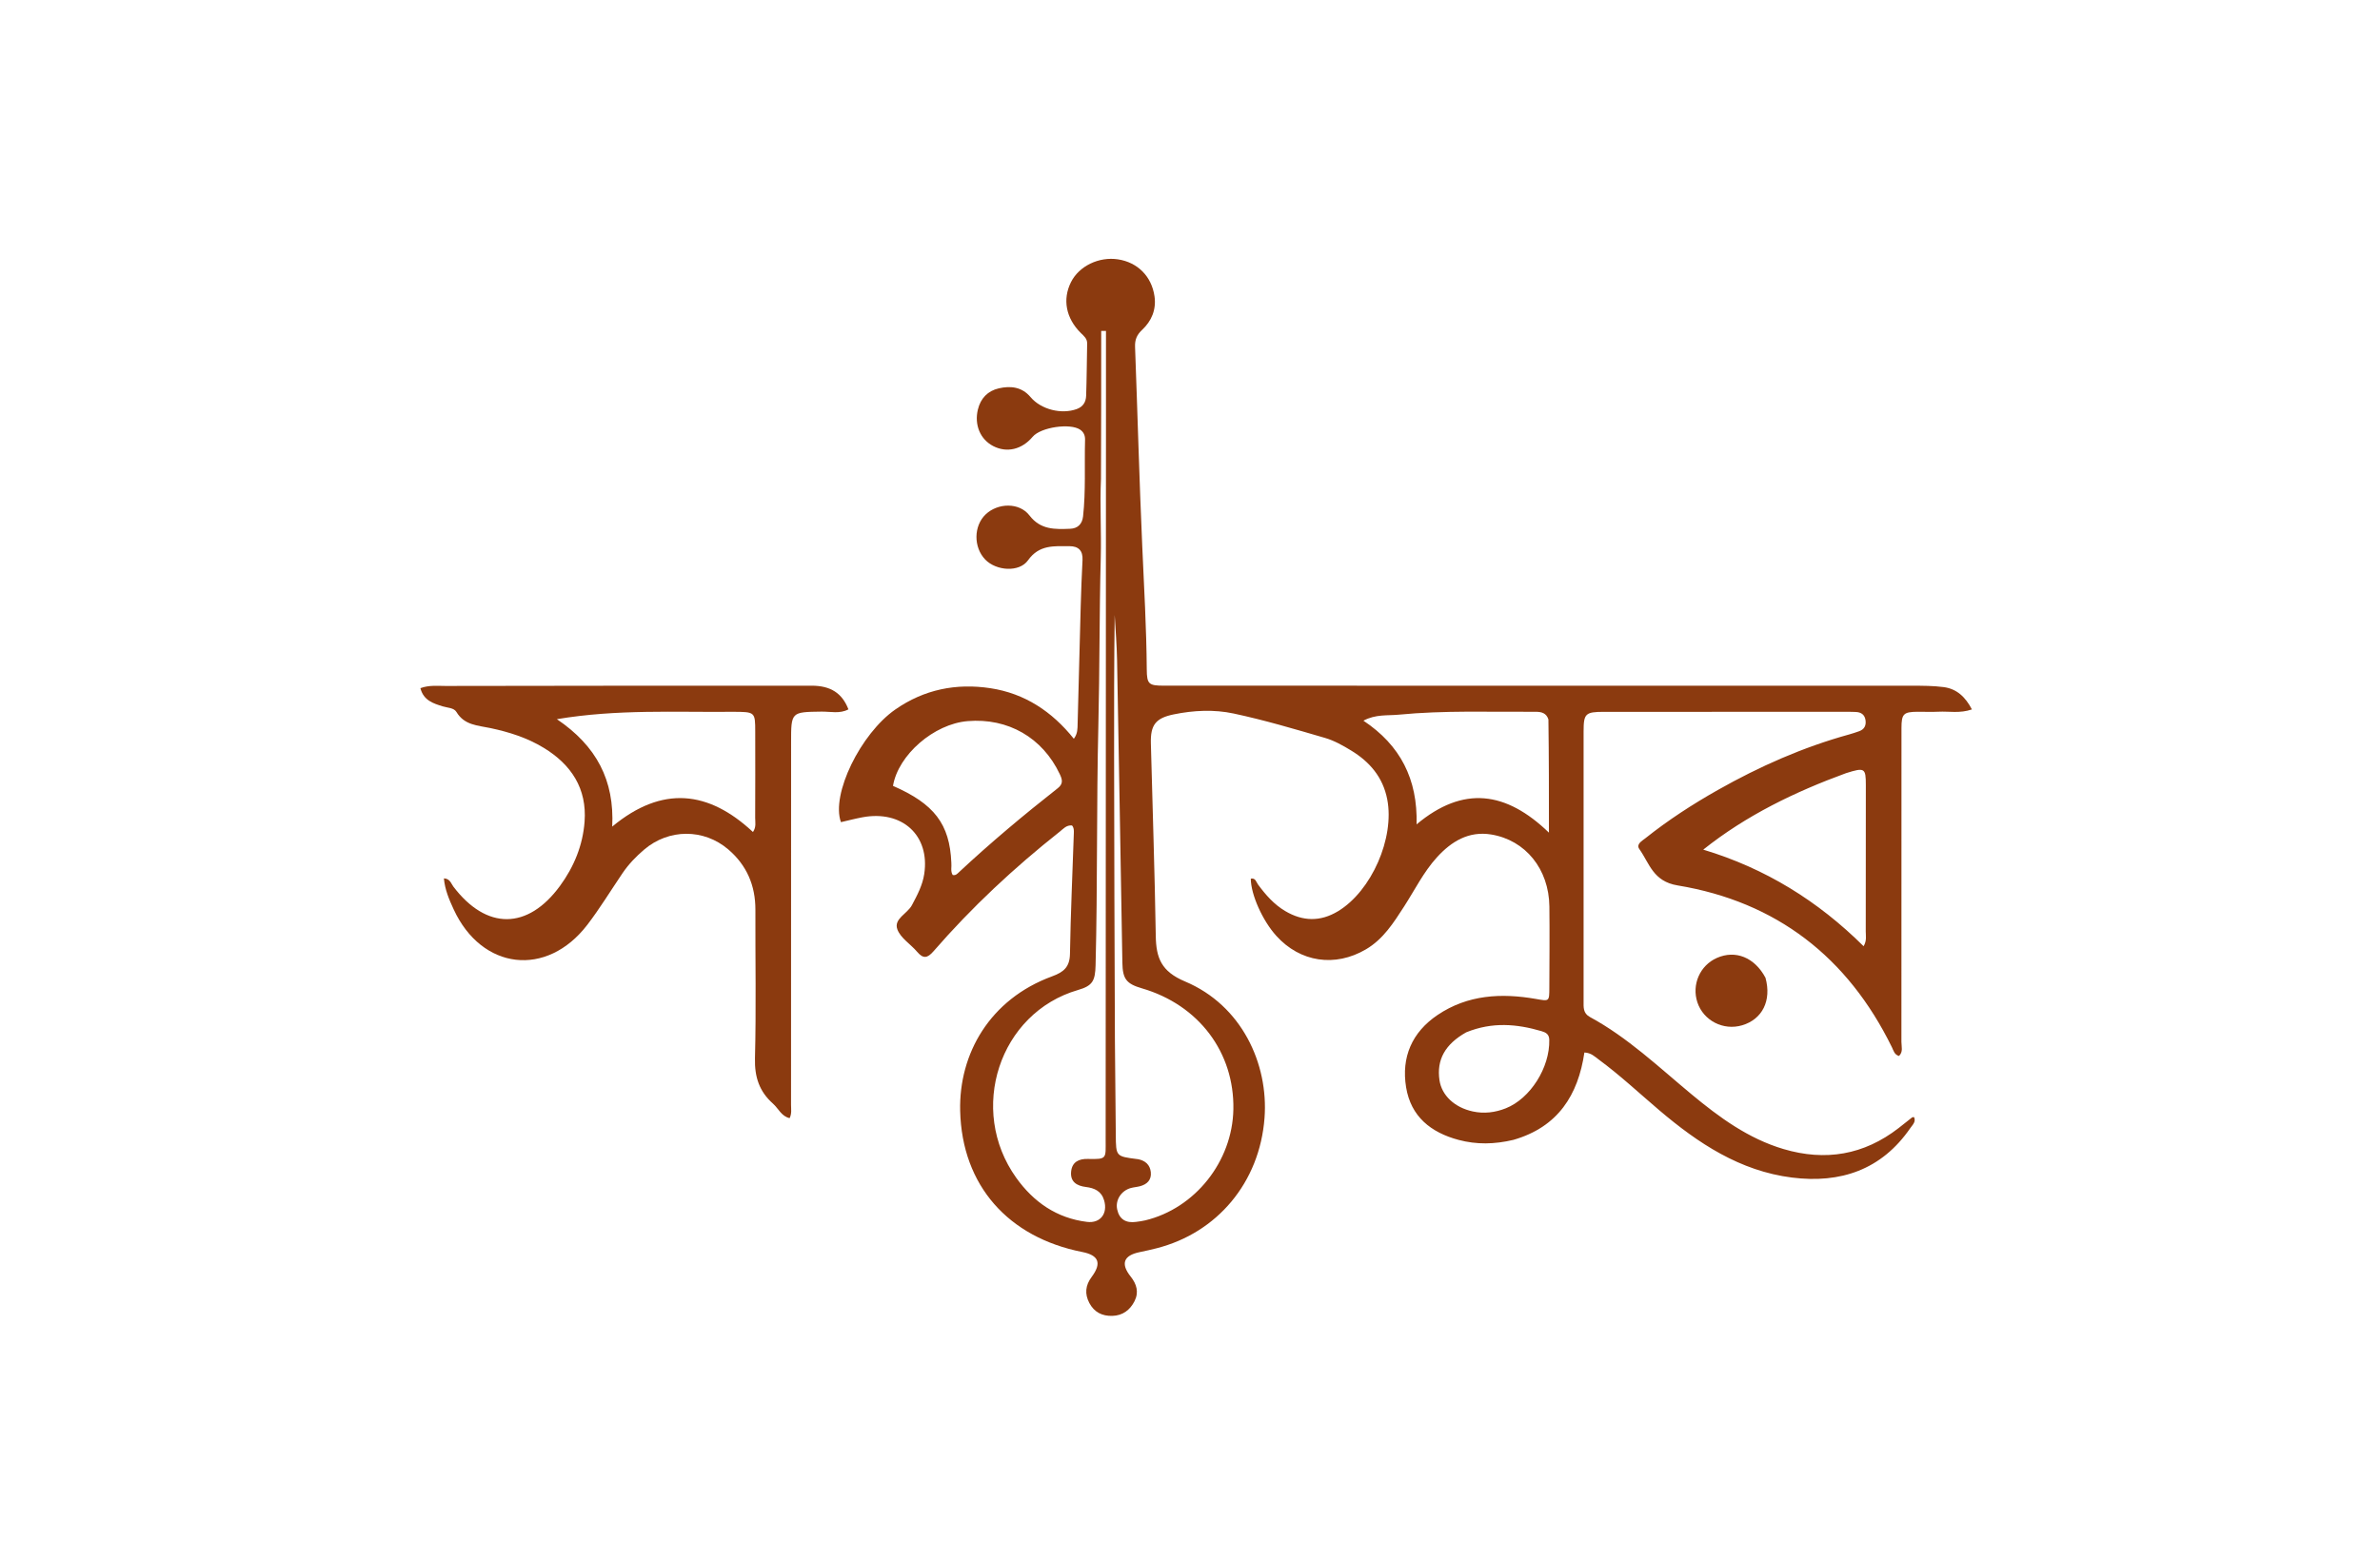
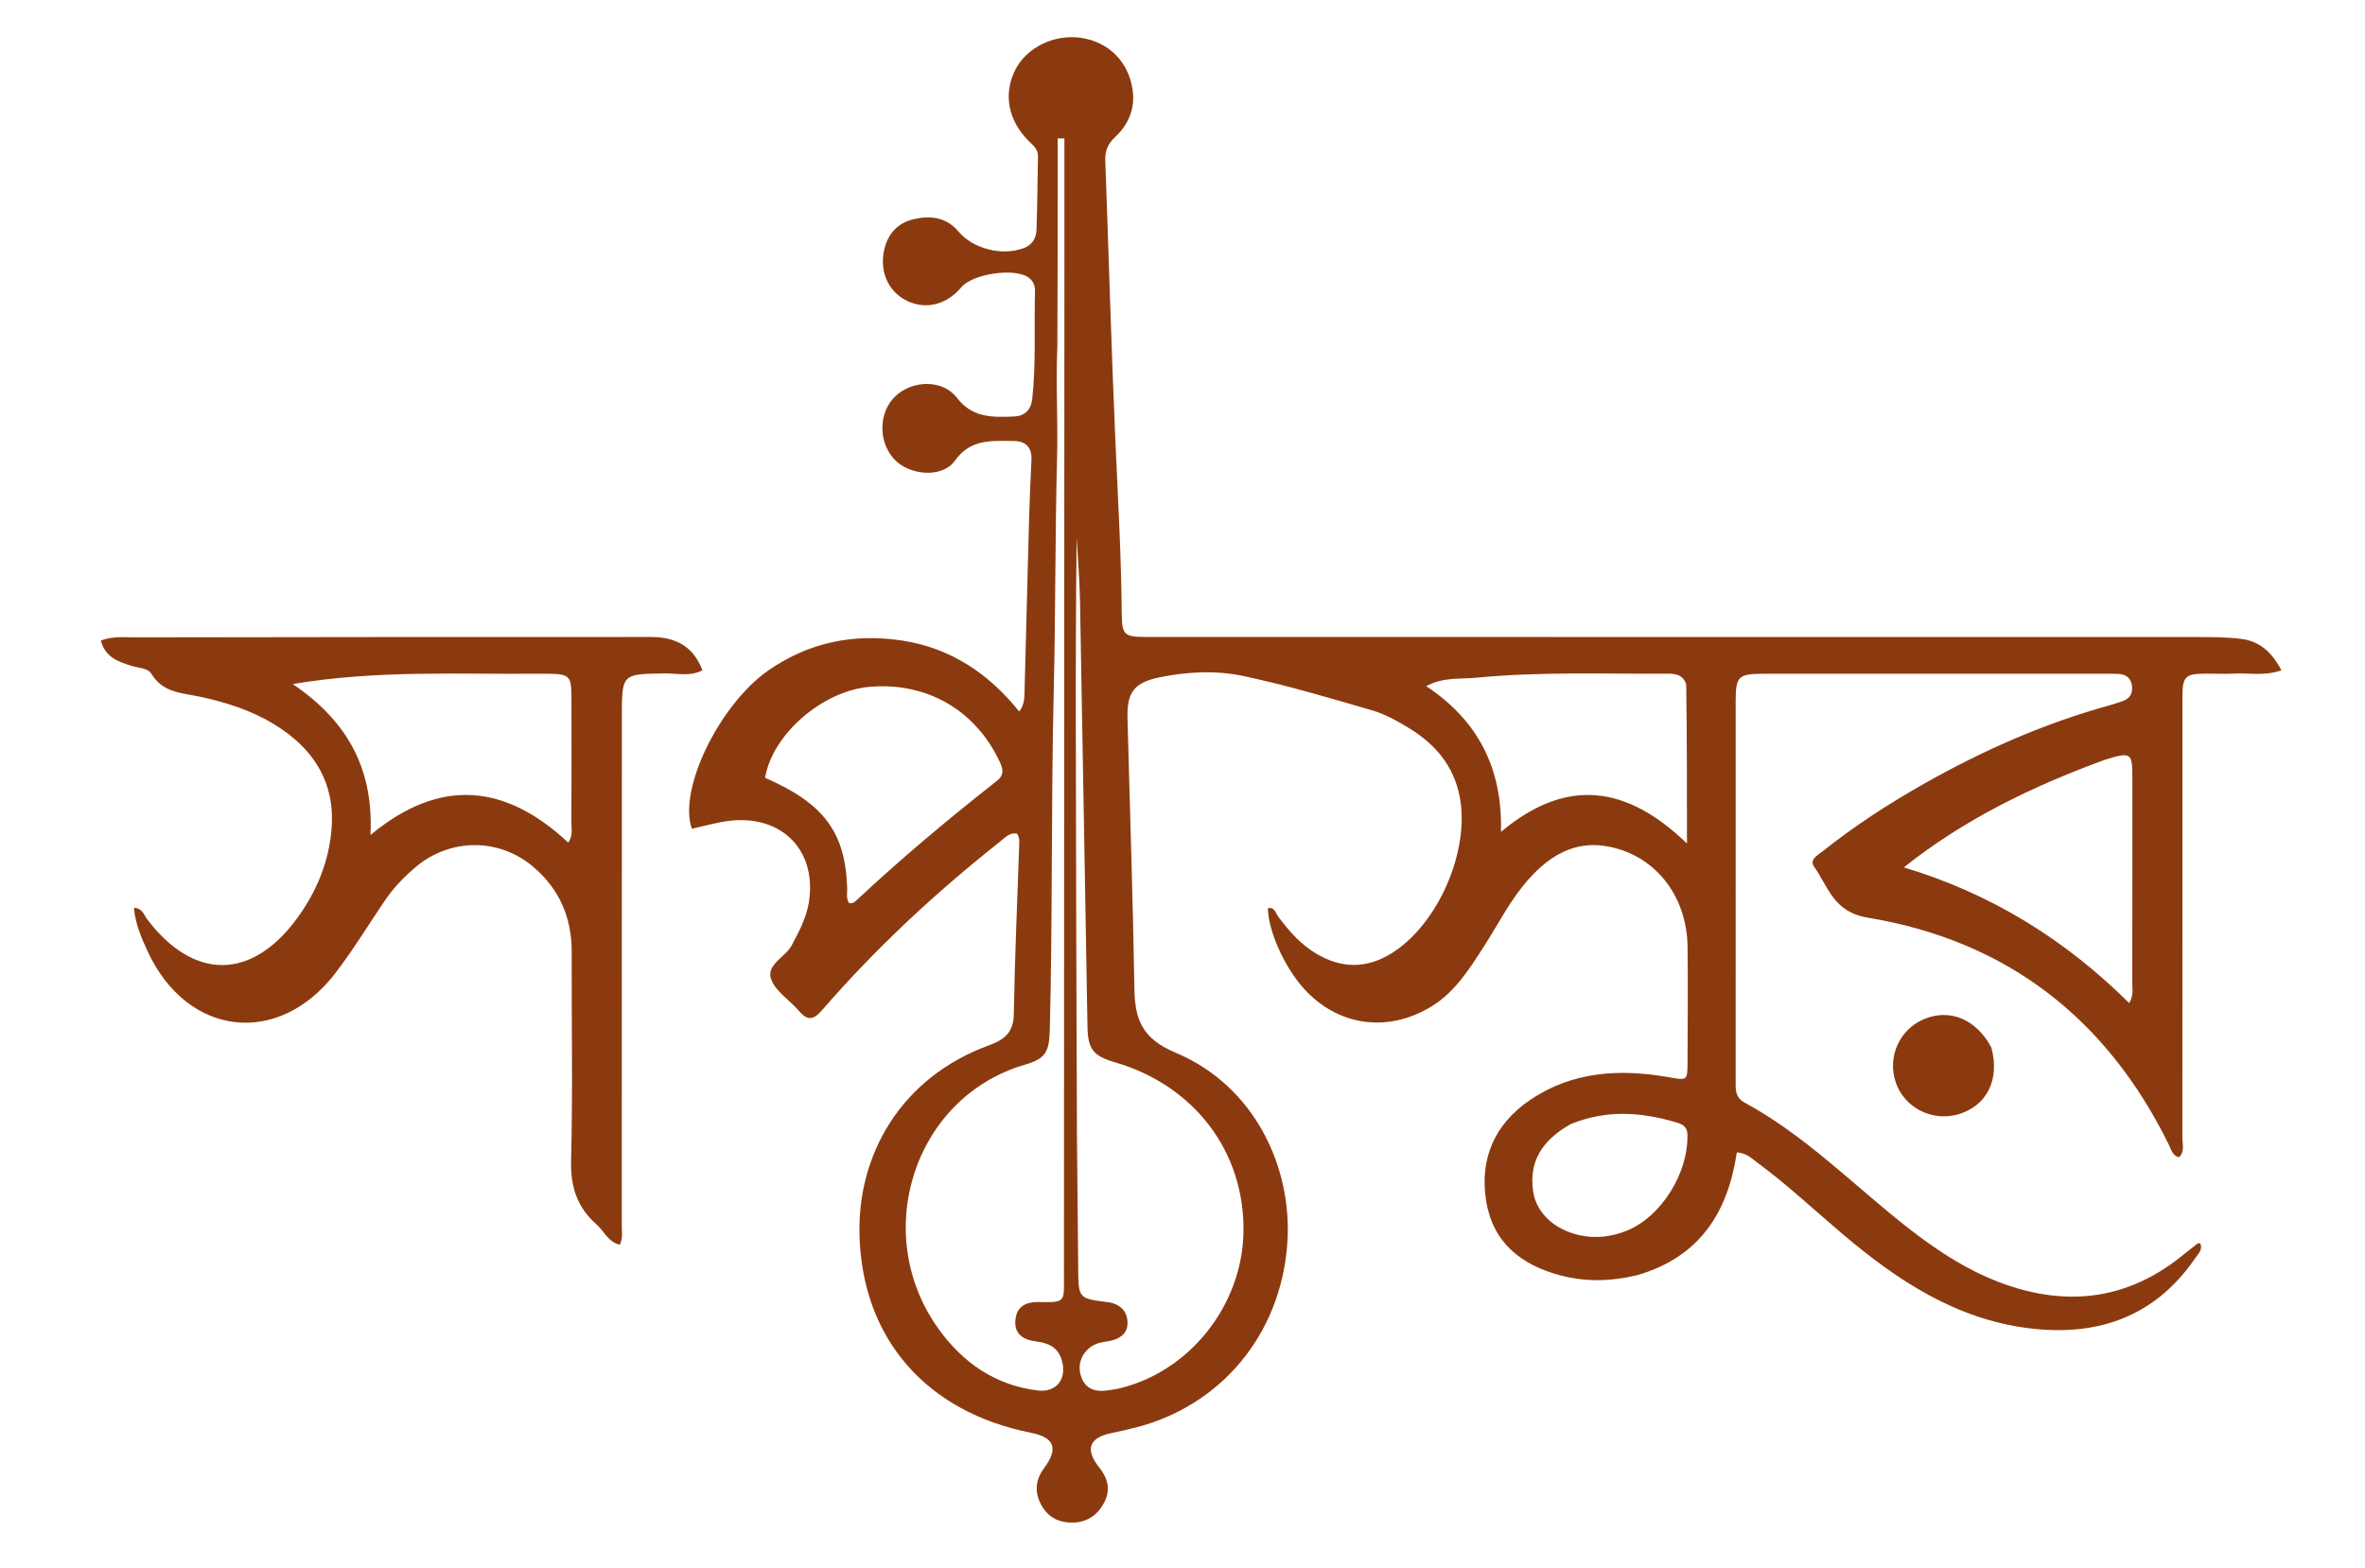
- <svg xmlns="http://www.w3.org/2000/svg" version="1.1" id="Layer_1" x="0px" y="0px" width="100%" viewBox="0 0 1024 672" enable-background="new 0 0 1024 672" xml:space="preserve">
+ <svg xmlns="http://www.w3.org/2000/svg" version="1.1" id="Layer_1" x="0px" y="0px" width="100%" viewBox="150 100 724 480" xml:space="preserve">
  <path fill="#8B3A0F" opacity="1" stroke="none" d=" M651.155,490.501   C643.015,492.438 635.3,492.583 627.559,490.518   C615.621,487.333 607.042,480.464 604.98,467.883   C602.852,454.907 607.517,444.175 618.524,436.757   C631.481,428.024 645.938,427.259 660.801,429.855   C666.574,430.863 666.584,431.064 666.607,425.026   C666.652,413.361 666.757,401.694 666.624,390.03   C666.442,374.041 656.383,361.495 641.549,359.088   C631.922,357.526 624.462,362.083 618.245,368.914   C612.482,375.245 608.721,382.954 604.113,390.082   C599.595,397.071 595.172,404.14 587.654,408.541   C574.401,416.3 559.421,414.1 549.126,402.699   C543.191,396.126 538.204,384.986 538.156,378.111   C540.216,377.671 540.495,379.585 541.262,380.621   C544.562,385.075 548.161,389.204 552.99,392.057   C560.519,396.506 568.077,396.708 575.666,392.129   C590.129,383.401 600.082,360.594 596.868,343.995   C595.017,334.434 589.318,327.834 581.348,322.97   C577.812,320.812 574.067,318.701 570.129,317.551   C557.097,313.744 544.043,309.874 530.781,307.038   C522.352,305.236 513.536,305.65 504.966,307.416   C497.259,309.004 494.961,311.931 495.165,319.832   C495.876,347.471 496.827,375.105 497.273,402.748   C497.426,412.245 499.659,418.05 509.85,422.334   C534.269,432.6 545.822,457.793 544.066,481.071   C541.968,508.884 523.641,530.546 497.553,537.17   C495.135,537.784 492.696,538.326 490.253,538.83   C483.411,540.242 482.09,543.824 486.471,549.317   C489.075,552.582 490.091,556.102 488.101,559.975   C486.138,563.797 483.004,566.111 478.586,566.244   C474.231,566.374 470.79,564.665 468.7,560.723   C466.624,556.808 466.984,553.11 469.669,549.513   C474.102,543.575 472.776,540.155 465.631,538.748   C433.842,532.485 413.893,510.168 413.113,478.037   C412.515,453.397 425.917,429.945 452.654,420.142   C457.728,418.282 460.265,416.101 460.359,410.389   C460.644,393.075 461.446,375.77 462.021,358.46   C462.058,357.332 462.095,356.135 461.23,355.212   C458.826,354.98 457.511,356.644 455.989,357.848   C436.341,373.393 418.073,390.412 401.65,409.344   C398.97,412.433 397.178,412.612 394.583,409.561   C391.78,406.266 387.456,403.654 386.086,399.907   C384.429,395.373 390.396,393.2 392.357,389.511   C394.643,385.209 396.913,380.956 397.65,376.127   C400.19,359.465 388.142,348.458 370.98,351.707   C367.892,352.291 364.845,353.093 361.82,353.785   C357.465,341.845 370.284,315.691 385.229,305.291   C397.634,296.658 411.416,293.913 426.118,296.144   C440.9,298.387 452.649,306.189 462.022,317.902   C463.704,315.68 463.596,313.509 463.652,311.393   C464.097,294.577 464.504,277.759 464.974,260.943   C465.16,254.285 465.414,247.627 465.756,240.976   C465.964,236.929 463.985,235.027 460.154,235.029   C453.578,235.034 447.131,234.301 442.318,241.088   C438.533,246.425 428.586,245.66 423.888,240.771   C418.793,235.469 418.885,226.291 424.082,221.346   C429.326,216.356 438.586,216.123 442.934,221.807   C447.725,228.069 453.987,227.785 460.458,227.535   C463.619,227.413 465.623,225.586 465.995,222.189   C467.197,211.224 466.545,200.215 466.847,189.23   C466.895,187.492 466.31,185.985 464.78,184.921   C460.52,181.96 447.781,183.828 444.304,187.954   C439.671,193.454 433.185,194.981 427.326,191.951   C421.761,189.073 419.121,182.831 420.746,176.194   C421.92,171.395 424.989,168.197 429.742,167.108   C434.84,165.94 439.697,166.481 443.403,170.884   C447.914,176.243 456.751,178.415 463.283,176.018   C466.073,174.994 467.226,172.904 467.316,170.288   C467.573,162.799 467.602,155.303 467.751,147.81   C467.793,145.696 466.339,144.588 465.026,143.29   C458.613,136.949 457.069,128.833 460.793,121.408   C464.267,114.482 472.826,110.343 481.054,111.609   C489.473,112.905 495.487,118.923 496.726,127.49   C497.552,133.205 495.468,138.139 491.422,141.921   C489.086,144.105 488.249,146.218 488.363,149.277   C489.429,177.901 490.194,206.537 491.462,235.15   C492.243,252.787 493.269,270.407 493.399,288.068   C493.446,294.432 494.277,295.056 500.81,295.056   C608.131,295.058 715.452,295.051 822.773,295.08   C827.263,295.081 831.795,295.086 836.232,295.664   C841.866,296.398 845.607,299.87 848.419,305.276   C843.196,307.074 838.545,306.027 834.005,306.265   C831.014,306.421 828.007,306.259 825.008,306.284   C818.996,306.336 818.116,307.194 818.114,313.324   C818.104,358.318 818.129,403.313 818.086,448.307   C818.084,450.33 818.926,452.62 817.05,454.403   C815.056,453.852 814.696,452.066 814.002,450.65   C795.003,411.882 764.328,388.044 721.794,381.012   C711.209,379.263 709.727,371.563 705.327,365.364   C703.823,363.244 706.505,361.848 707.977,360.676   C717.775,352.876 728.256,346.074 739.147,339.92   C757.047,329.805 775.74,321.529 795.606,316.043   C797.049,315.645 798.472,315.162 799.884,314.663   C802.104,313.879 802.962,312.243 802.651,309.965   C802.329,307.605 800.841,306.506 798.566,306.377   C797.237,306.302 795.901,306.308 794.568,306.308   C759.739,306.307 724.91,306.304 690.08,306.317   C682.123,306.32 681.347,307.064 681.345,314.745   C681.335,353.407 681.343,392.07 681.343,430.732   C681.343,433.387 681.048,435.998 684.063,437.632   C700.326,446.448 713.642,459.153 727.729,470.85   C739.699,480.788 752.205,489.968 767.395,494.465   C785.365,499.785 801.964,497.002 816.895,485.415   C818.864,483.887 820.8,482.316 822.763,480.781   C822.869,480.697 823.087,480.755 823.541,480.734   C824.432,482.733 822.858,484.066 821.956,485.379   C809.563,503.41 791.891,509.355 770.996,506.723   C748.611,503.904 730.629,491.96 713.905,477.752   C705.272,470.418 696.995,462.657 687.857,455.93   C686.158,454.68 684.61,453.048 681.691,452.904   C678.992,471.185 670.358,484.961 651.155,490.501  M473.696,206.056   C473.181,217.375 473.9,228.713 473.605,240.007   C472.978,263.985 473.155,287.968 472.576,311.949   C471.744,346.413 472.258,380.909 471.374,415.385   C471.203,422.024 470.128,424.185 463.851,426.002   C429.868,435.841 416.314,477.586 437.234,506.821   C444.72,517.284 454.664,524.201 467.682,525.797   C473.486,526.509 476.685,522.159 475.056,516.552   C473.892,512.547 470.922,511.24 467.188,510.774   C463.274,510.286 460.372,508.542 460.862,504.058   C461.311,499.948 464.252,498.62 468.008,498.707   C476.424,498.901 475.703,498.592 475.708,490.587   C475.765,387.122 475.805,283.657 475.848,180.192   C475.854,167.594 475.849,154.996 475.849,142.398   C475.165,142.398 474.48,142.398 473.796,142.398   C473.796,163.306 473.796,184.214 473.696,206.056  M479.694,447.931   C479.821,461.419 479.954,474.906 480.072,488.394   C480.153,497.599 480.143,497.599 489.107,498.75   C489.272,498.771 489.44,498.773 489.603,498.804   C492.725,499.399 494.798,501.205 495.137,504.384   C495.495,507.734 493.542,509.652 490.433,510.459   C489.148,510.793 487.796,510.876 486.518,511.231   C482.417,512.37 479.808,516.399 480.666,520.411   C481.602,524.791 484.526,526.379 488.803,525.797   C490.119,525.618 491.444,525.451 492.732,525.142   C514.182,519.984 530.223,499.789 530.661,477.42   C531.143,452.831 515.735,432.414 491.331,425.302   C484.657,423.357 483.029,421.297 482.906,414.329   C482.143,370.88 481.431,327.431 480.62,283.984   C480.5,277.533 479.95,271.09 479.6,264.644   C479.34,284.969 479.313,305.285 479.345,325.6   C479.409,366.067 479.505,406.533 479.694,447.931  M666.208,309.585   C665.357,306.849 663.243,306.281 660.713,306.295   C641.068,306.409 621.392,305.632 601.805,307.538   C597.02,308.004 591.869,307.278 586.616,310.118   C602.499,320.678 609.984,335.259 609.488,354.74   C629.597,337.907 648.006,340.512 666.434,358.299   C666.434,341.22 666.434,325.811 666.208,309.585  M794.218,332.717   C772.246,340.763 751.376,350.832 732.827,365.612   C759.61,373.66 782.233,387.738 801.817,407.17   C803.252,404.743 802.739,402.711 802.744,400.793   C802.795,379.807 802.785,358.82 802.782,337.834   C802.781,330.485 802.3,330.161 794.218,332.717  M409.319,371.249   C409.514,373.011 408.863,374.88 409.896,376.516   C411.153,376.838 411.884,375.992 412.554,375.367   C426.176,362.645 440.452,350.691 455.1,339.181   C457.538,337.264 457.084,335.476 455.974,333.126   C448.566,317.442 433.743,308.865 416.336,310.309   C401.812,311.514 386.445,324.846 384.216,338.175   C401.906,345.909 408.618,354.522 409.319,371.249  M630.833,444.227   C621.764,449.333 618.038,456.012 619.338,464.826   C620.297,471.329 625.779,476.576 633.696,478.278   C638.519,479.315 643.258,478.751 647.871,476.922   C658.436,472.732 666.878,459.364 666.579,447.417   C666.519,445.017 665.071,444.26 663.255,443.726   C652.663,440.608 642.074,439.654 630.833,444.227  z" />
  <path fill="#8B3A0F" opacity="1" stroke="none" d=" M267.816,375.782   C262.664,383.38 258.065,390.953 252.707,397.944   C235.221,420.761 207.268,417.465 195.186,391.302   C193.266,387.145 191.435,382.904 190.985,377.977   C193.64,378.096 194.073,380.214 195.055,381.508   C209.298,400.271 227.027,400.21 240.933,381.227   C246.967,372.991 250.762,363.732 251.517,353.579   C252.576,339.323 245.804,329.02 233.897,321.777   C226.838,317.484 219.069,315.021 211.054,313.317   C205.608,312.159 199.812,312.119 196.394,306.388   C195.299,304.551 192.599,304.605 190.531,303.972   C186.438,302.718 182.23,301.426 180.879,296.128   C184.585,294.743 188.27,295.185 191.806,295.177   C244.283,295.068 296.76,295.054 349.237,295.064   C357.384,295.065 362.362,298.291 365.041,305.247   C361.322,307.25 357.286,306.168 353.467,306.22   C340.366,306.399 340.37,306.307 340.37,319.536   C340.37,371.513 340.372,423.49 340.347,475.467   C340.346,477.268 340.723,479.13 339.747,481.156   C336.198,480.376 334.913,476.973 332.564,474.896   C326.727,469.736 324.623,463.464 324.827,455.449   C325.371,434.139 324.95,412.806 325.012,391.482   C325.043,381.013 321.257,372.284 313.335,365.512   C302.788,356.497 287.711,356.584 277.144,365.604   C273.724,368.524 270.561,371.733 267.816,375.782  M315.36,306.303   C290.615,306.553 265.781,305.095 239.602,309.469   C256.661,321.013 264.405,335.799 263.407,355.7   C284.972,337.813 304.906,340.245 323.963,358.029   C325.458,355.848 324.905,353.798 324.915,351.897   C324.982,339.575 324.953,327.253 324.939,314.93   C324.929,306.333 324.917,306.333 315.36,306.303  z" />
  <path fill="#8B3A0F" opacity="1" stroke="none" d=" M759.603,420.749   C762.313,430.587 758.227,438.634 749.558,441.2   C741.486,443.59 732.934,439.21 730.312,431.345   C727.771,423.722 731.403,415.43 738.692,412.21   C746.666,408.688 754.896,411.933 759.603,420.749  z" />
</svg>
